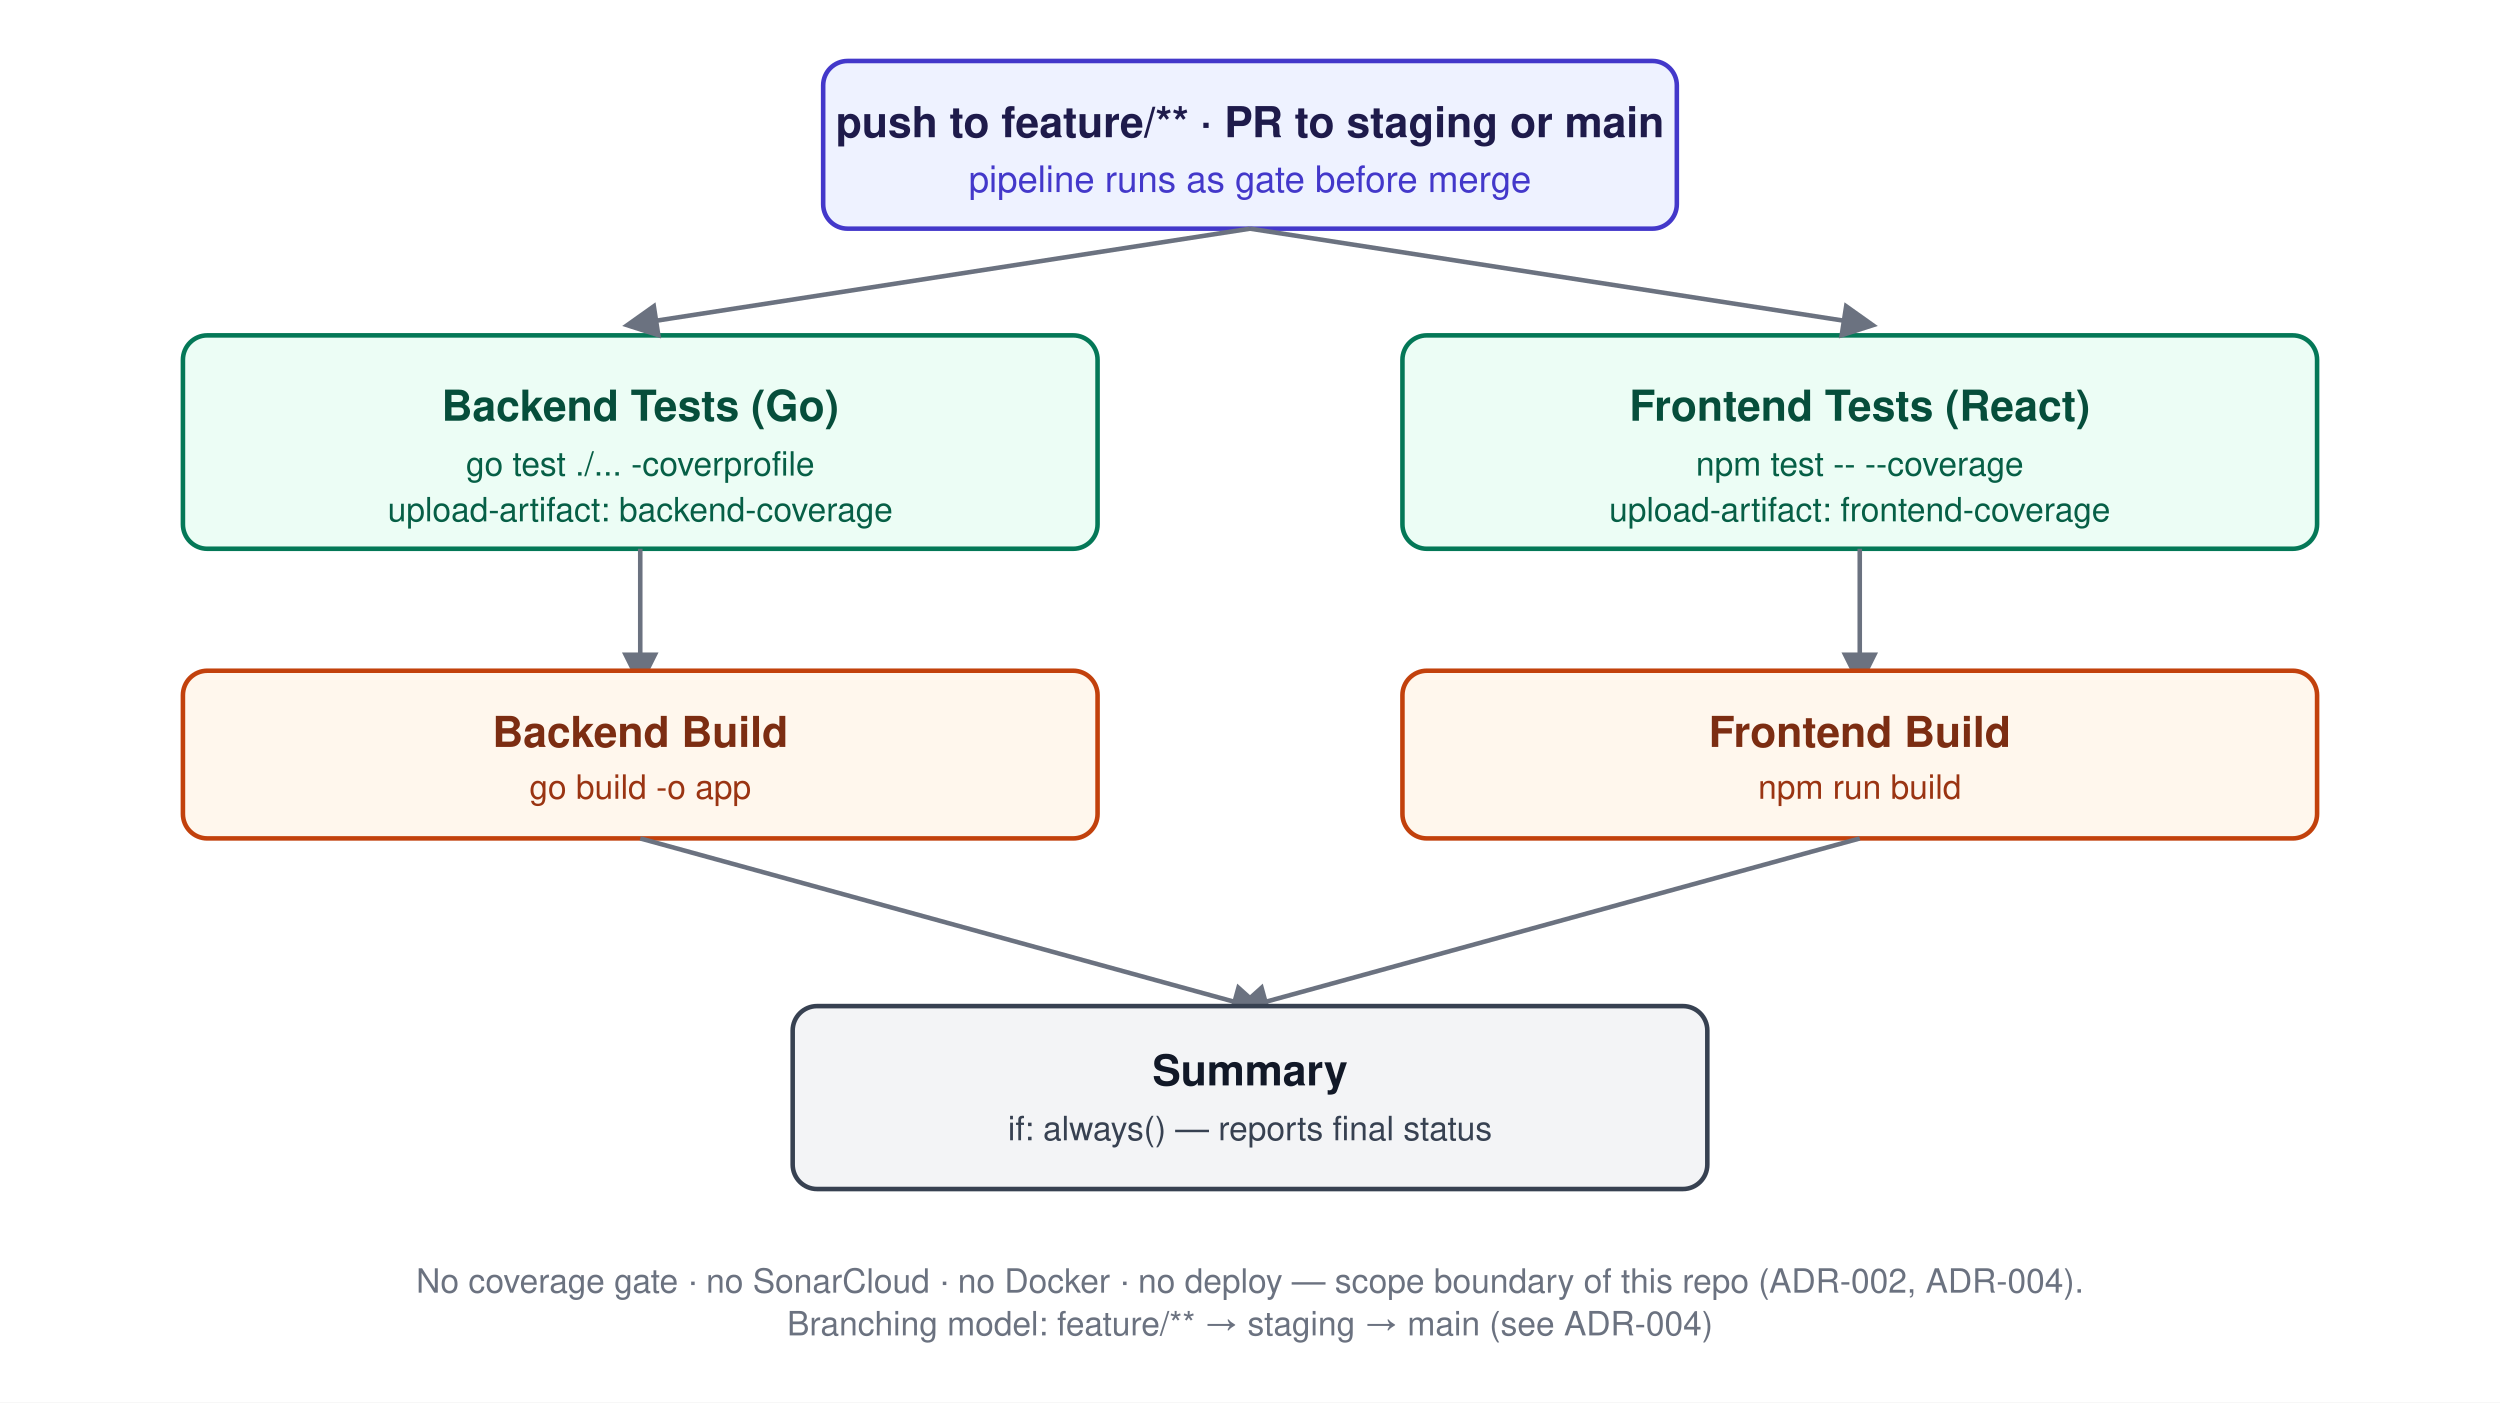
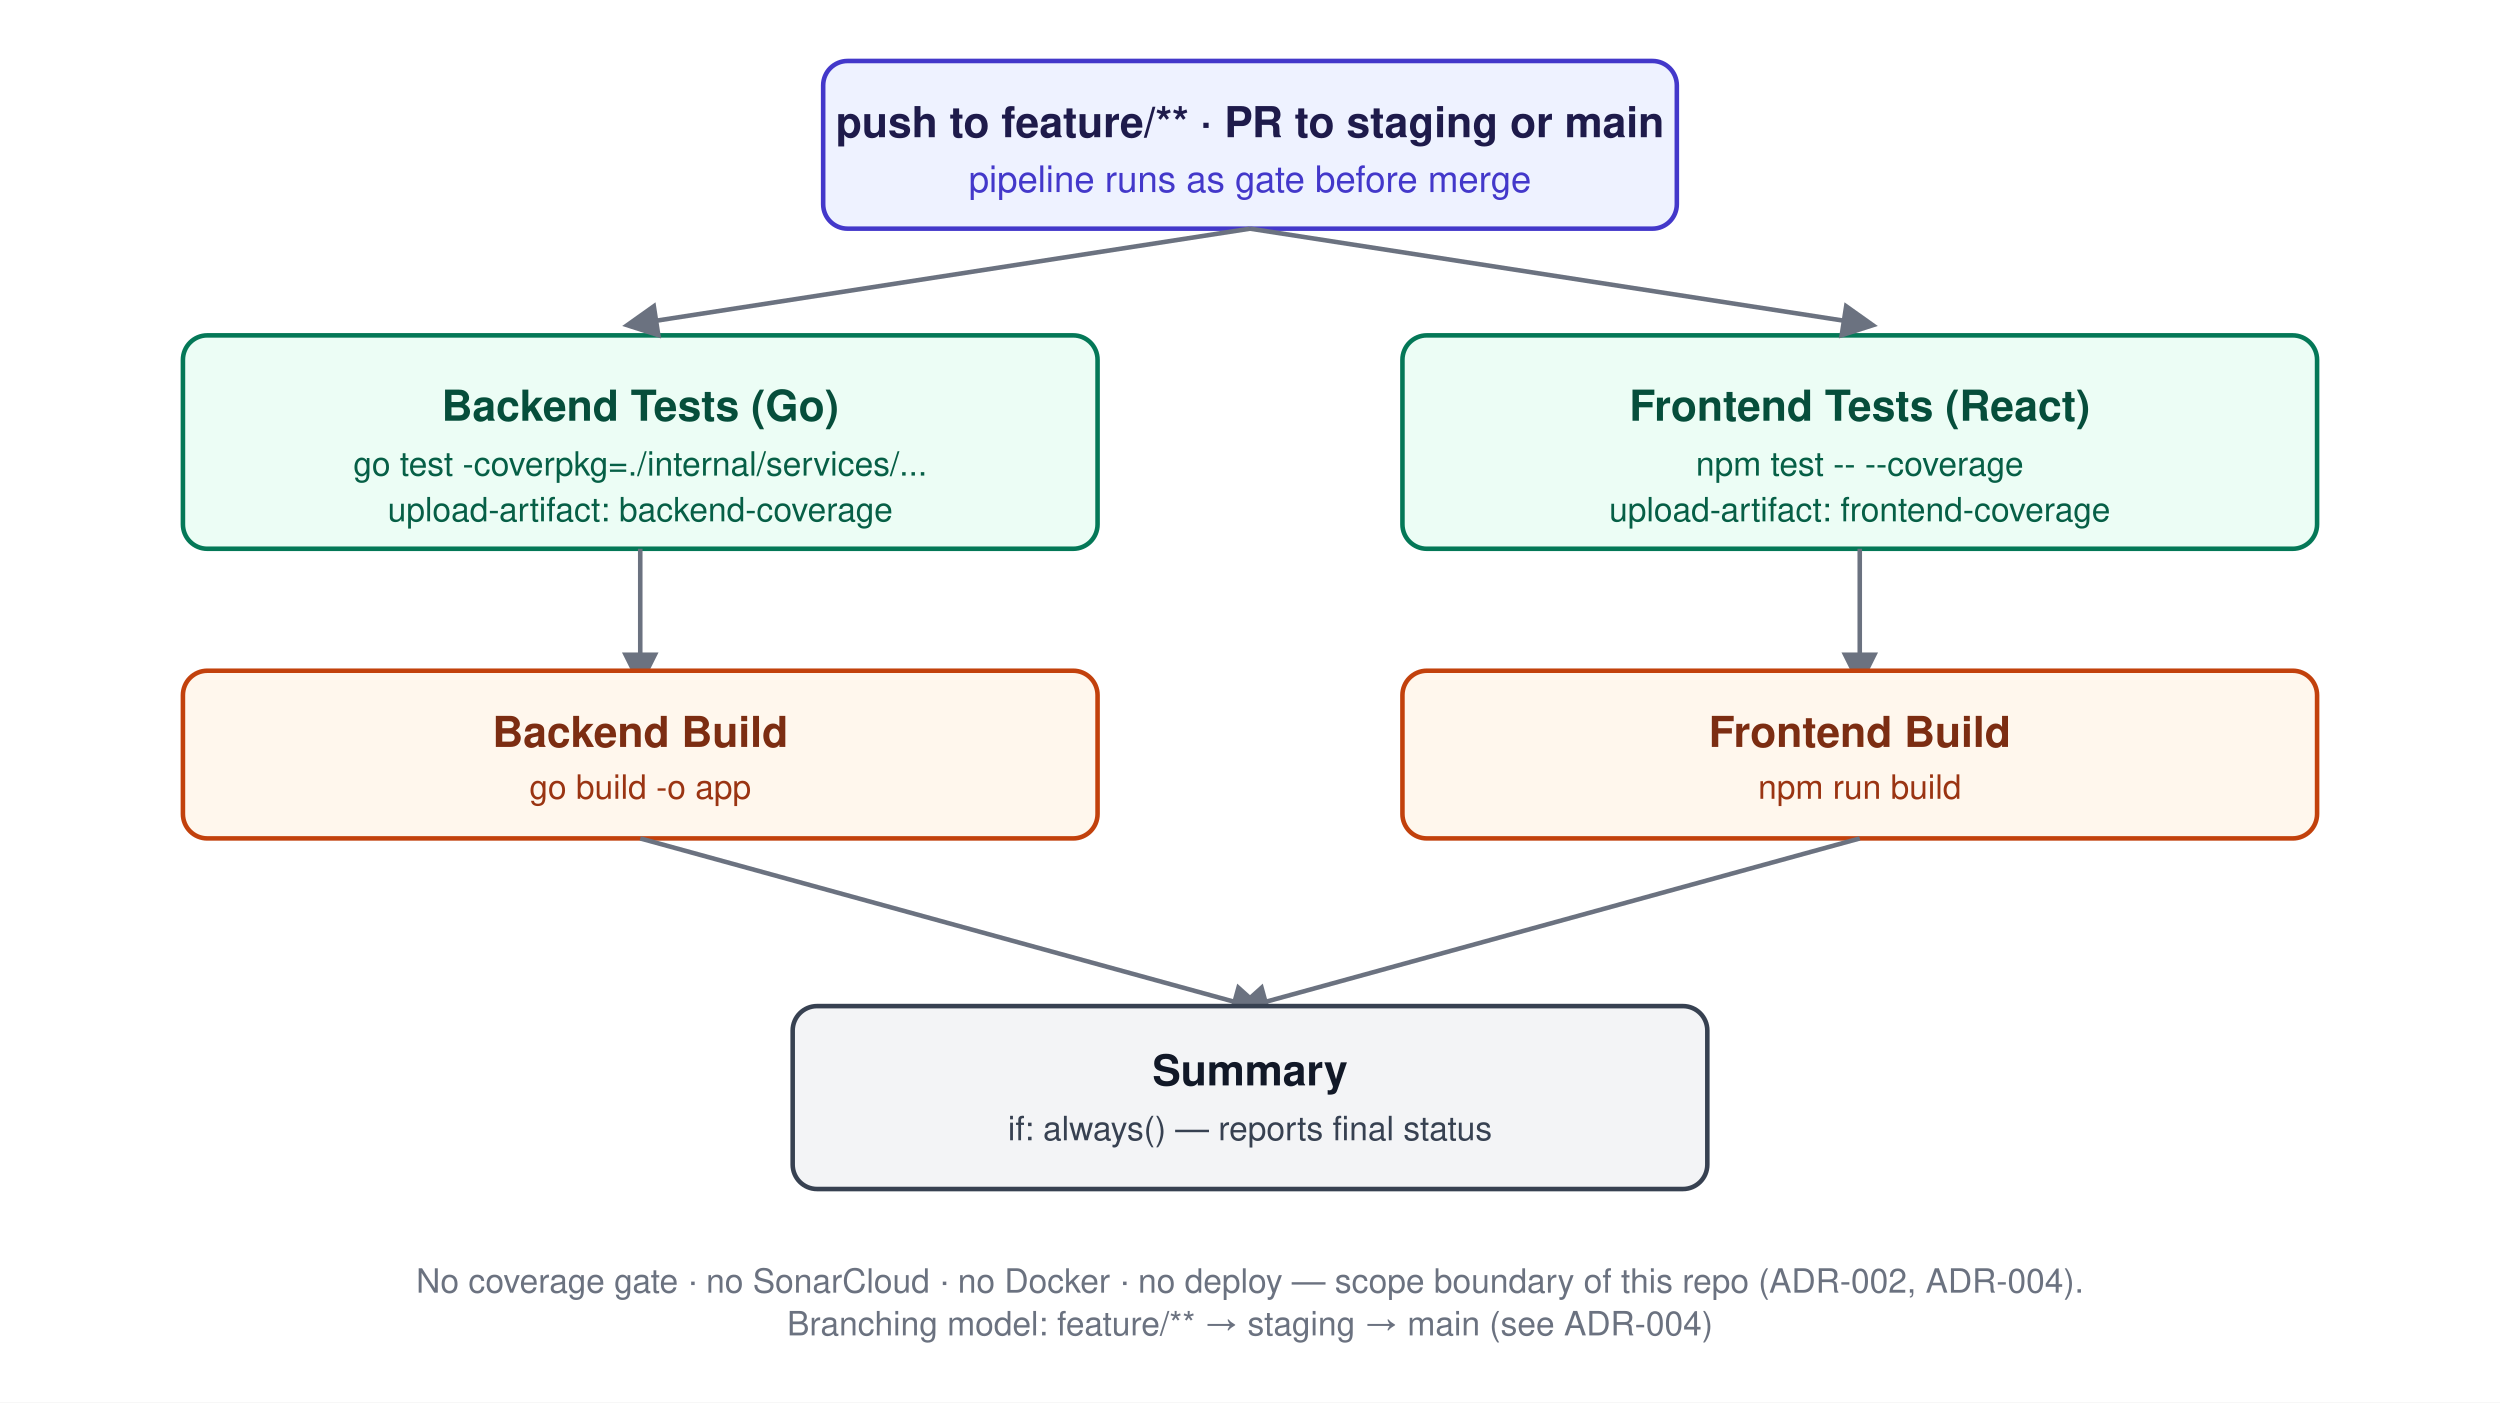
<svg xmlns="http://www.w3.org/2000/svg" viewBox="0 0 820 460" font-family="Helvetica, Arial, sans-serif">
  <rect width="820" height="460" fill="#ffffff" />
  <rect x="270" y="20" width="280" height="55" rx="8" fill="#eef2ff" stroke="#4338ca" stroke-width="1.5" />
  <text x="410" y="45" text-anchor="middle" font-size="14" font-weight="600" fill="#1e1b4b">push to feature/** · PR to staging or main</text>
  <text x="410" y="63" text-anchor="middle" font-size="12" fill="#4338ca">pipeline runs as gate before merge</text>
  <rect x="60" y="110" width="300" height="70" rx="8" fill="#ecfdf5" stroke="#047857" stroke-width="1.5" />
  <text x="210" y="138" text-anchor="middle" font-size="14" font-weight="600" fill="#064e3b">Backend Tests (Go)</text>
-   <text x="210" y="156" text-anchor="middle" font-size="11" fill="#065f46">go test ./... -coverprofile</text>
+   <text x="210" y="156" text-anchor="middle" font-size="11" fill="#065f46">go test -coverpkg=./internal/services/...</text>
  <text x="210" y="171" text-anchor="middle" font-size="11" fill="#065f46">upload-artifact: backend-coverage</text>
  <rect x="460" y="110" width="300" height="70" rx="8" fill="#ecfdf5" stroke="#047857" stroke-width="1.5" />
  <text x="610" y="138" text-anchor="middle" font-size="14" font-weight="600" fill="#064e3b">Frontend Tests (React)</text>
  <text x="610" y="156" text-anchor="middle" font-size="11" fill="#065f46">npm test -- --coverage</text>
  <text x="610" y="171" text-anchor="middle" font-size="11" fill="#065f46">upload-artifact: frontend-coverage</text>
  <line x1="410" y1="75" x2="210" y2="106" stroke="#6b7280" stroke-width="1.5" marker-end="url(#arrow)" />
  <line x1="410" y1="75" x2="610" y2="106" stroke="#6b7280" stroke-width="1.5" marker-end="url(#arrow)" />
  <line x1="210" y1="180" x2="210" y2="220" stroke="#6b7280" stroke-width="1.5" marker-end="url(#arrow)" />
  <line x1="610" y1="180" x2="610" y2="220" stroke="#6b7280" stroke-width="1.5" marker-end="url(#arrow)" />
  <rect x="60" y="220" width="300" height="55" rx="8" fill="#fff7ed" stroke="#c2410c" stroke-width="1.5" />
  <text x="210" y="245" text-anchor="middle" font-size="14" font-weight="600" fill="#7c2d12">Backend Build</text>
  <text x="210" y="262" text-anchor="middle" font-size="11" fill="#9a3412">go build -o app</text>
  <rect x="460" y="220" width="300" height="55" rx="8" fill="#fff7ed" stroke="#c2410c" stroke-width="1.5" />
  <text x="610" y="245" text-anchor="middle" font-size="14" font-weight="600" fill="#7c2d12">Frontend Build</text>
  <text x="610" y="262" text-anchor="middle" font-size="11" fill="#9a3412">npm run build</text>
  <line x1="210" y1="275" x2="410" y2="330" stroke="#6b7280" stroke-width="1.5" marker-end="url(#arrow)" />
  <line x1="610" y1="275" x2="410" y2="330" stroke="#6b7280" stroke-width="1.5" marker-end="url(#arrow)" />
  <rect x="260" y="330" width="300" height="60" rx="8" fill="#f3f4f6" stroke="#374151" stroke-width="1.5" />
  <text x="410" y="356" text-anchor="middle" font-size="14" font-weight="600" fill="#111827">Summary</text>
  <text x="410" y="374" text-anchor="middle" font-size="11" fill="#374151">if: always() — reports final status</text>
  <text x="410" y="424" text-anchor="middle" font-size="11" fill="#6b7280">No coverage gate · no SonarCloud · no Docker · no deploy — scope boundary of this repo (ADR-002, ADR-004).</text>
  <text x="410" y="438" text-anchor="middle" font-size="11" fill="#6b7280">Branching model: feature/** → staging → main (see ADR-004)</text>
  <defs>
    <marker id="arrow" markerWidth="8" markerHeight="8" refX="4" refY="4" orient="auto">
      <path d="M0,0 L8,4 L0,8 Z" fill="#6b7280" />
    </marker>
  </defs>
</svg>
